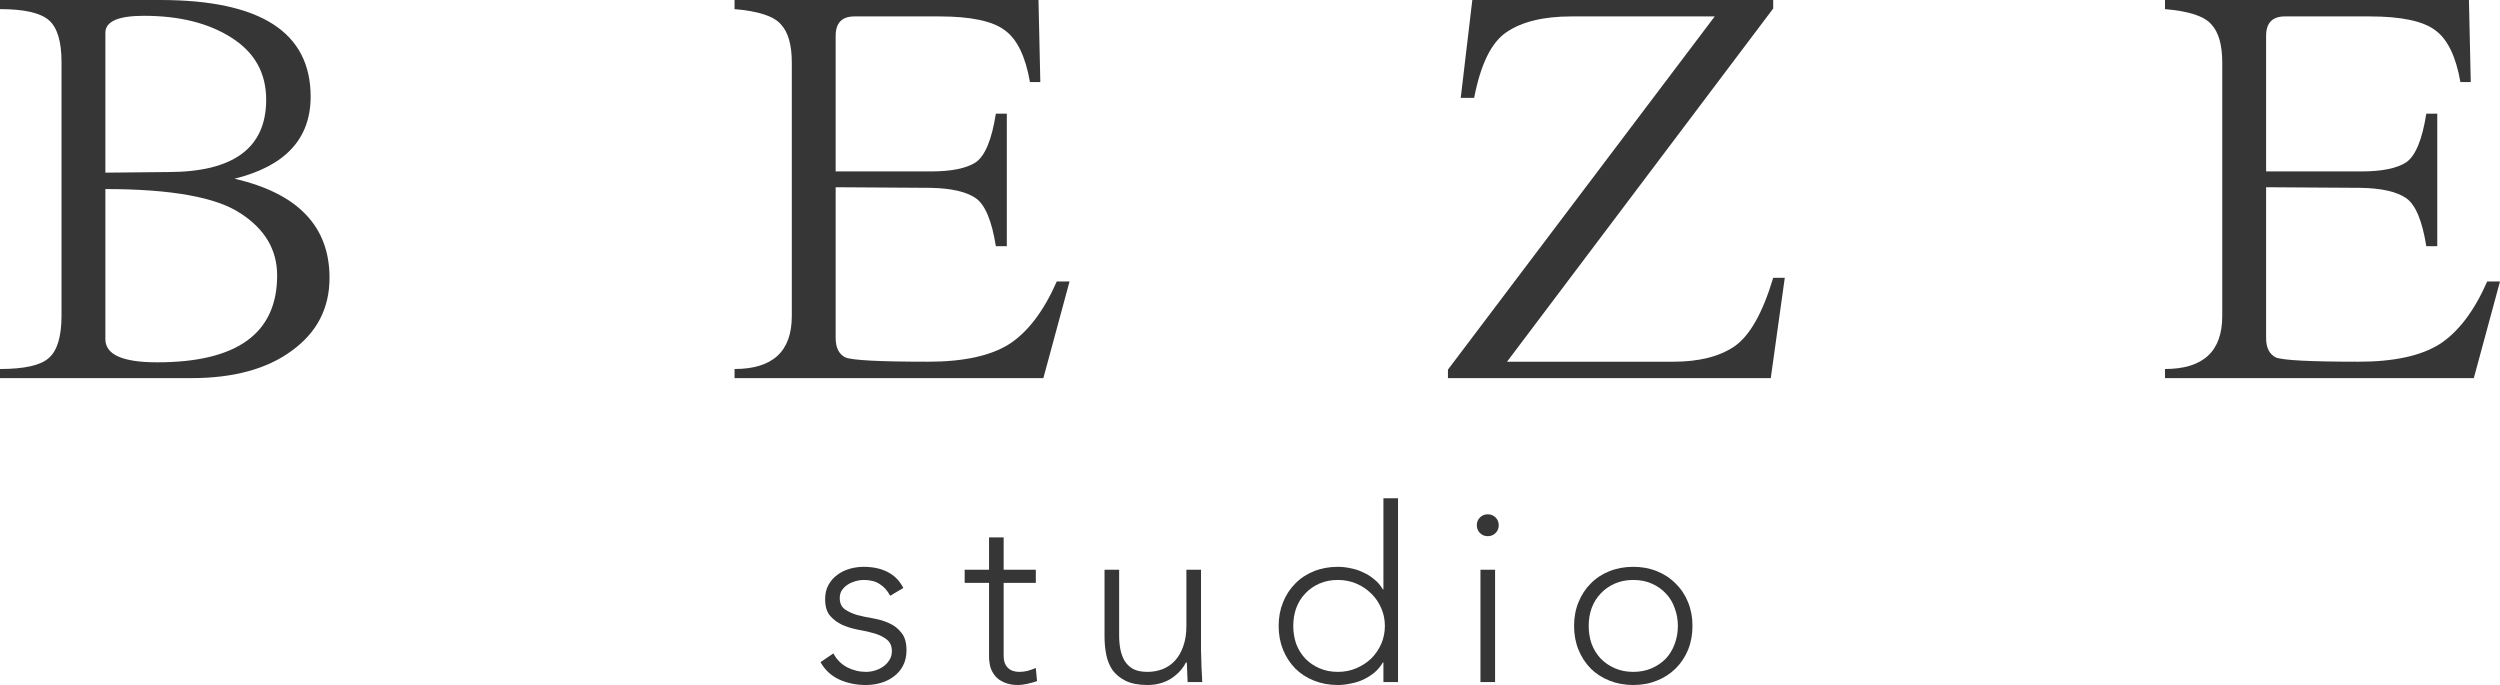
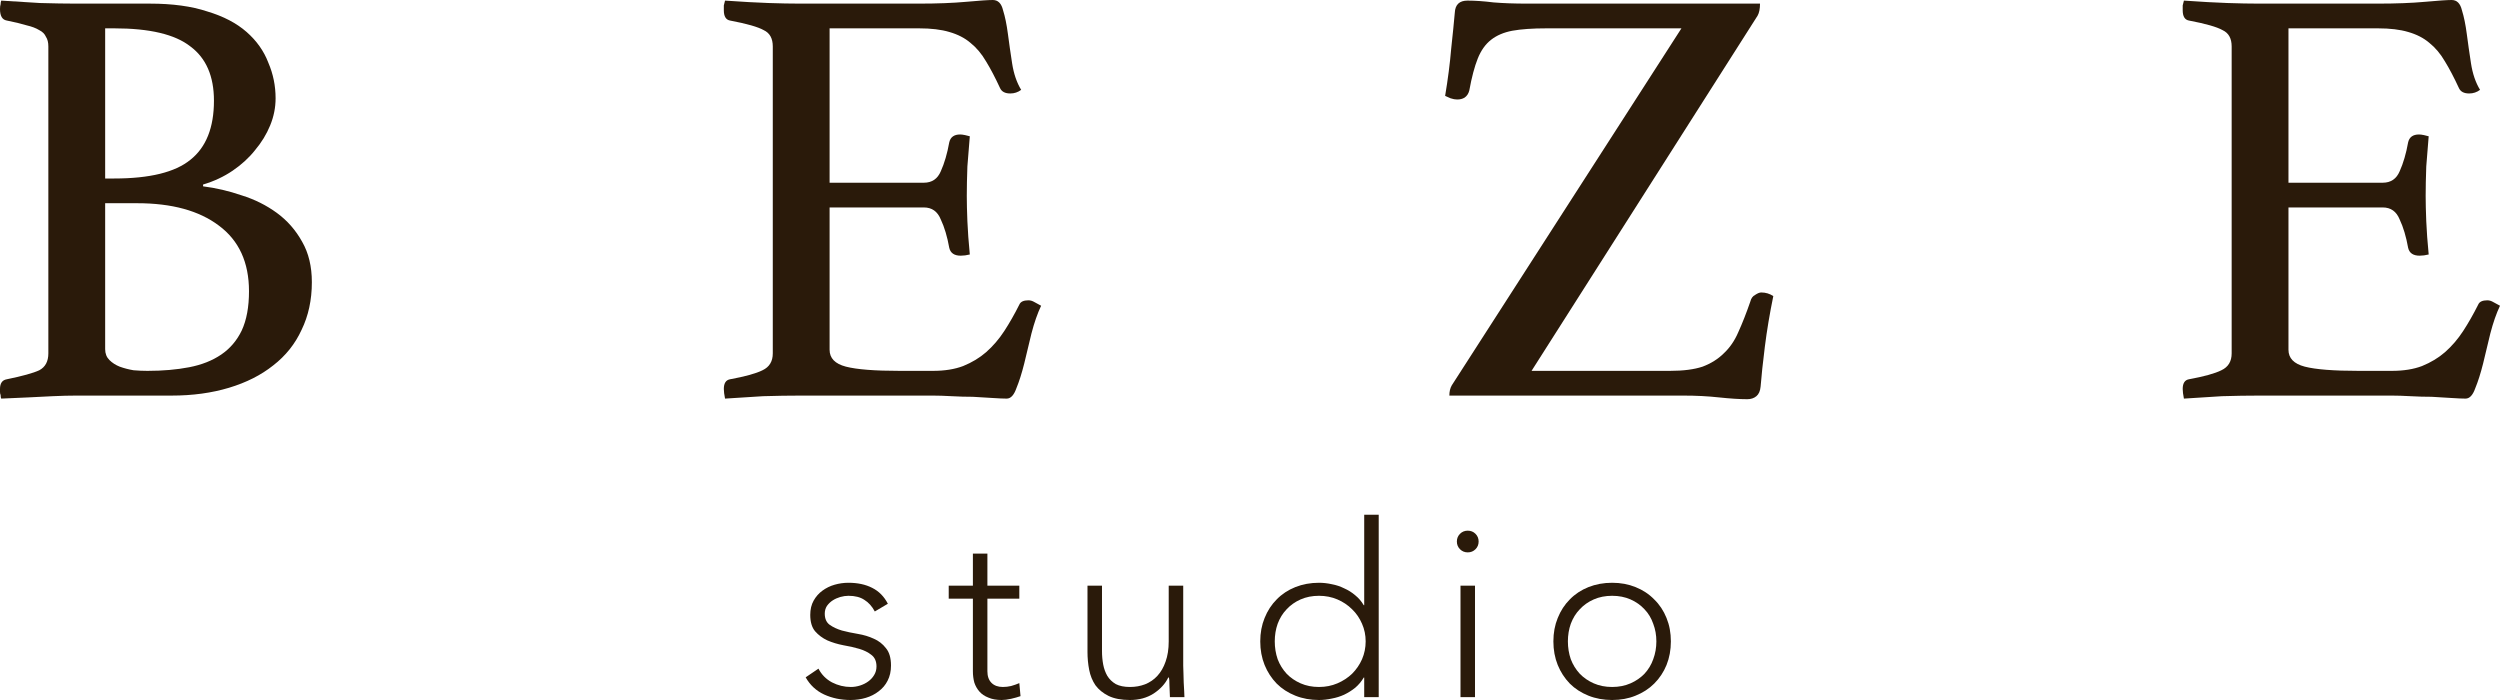
- <svg xmlns="http://www.w3.org/2000/svg" width="500" height="137" viewBox="0 0 500 137" fill="none">
-   <path d="M0 0H32.039C52.099 0 62.129 6.444 62.129 19.332C62.129 27.762 57.053 33.233 46.901 35.745C59.57 38.663 65.905 45.27 65.905 55.563C65.905 61.643 63.387 66.506 58.352 70.153C53.398 73.801 46.698 75.625 38.252 75.625H0V73.801C4.873 73.801 8.121 73.072 9.746 71.612C11.451 70.153 12.304 67.317 12.304 63.102V12.402C12.304 8.268 11.451 5.471 9.746 4.012C8.04 2.553 4.792 1.824 0 1.824V0ZM21.075 67.844C21.075 70.924 24.527 72.464 31.43 72.464C47.429 72.464 55.428 66.668 55.428 55.077C55.428 49.971 52.992 45.837 48.119 42.676C43.246 39.434 34.232 37.812 21.075 37.812V67.844ZM21.075 34.53L33.623 34.408C46.698 34.408 53.236 29.585 53.236 19.94C53.236 14.59 50.921 10.456 46.292 7.538C41.744 4.62 35.897 3.161 28.75 3.161C23.633 3.161 21.075 4.296 21.075 6.566V34.53Z" fill="#363636" />
-   <path d="M208.673 75.625H146.91V73.801C154.544 73.801 158.361 70.275 158.361 63.223V12.523C158.361 8.957 157.63 6.403 156.169 4.863C154.788 3.242 151.702 2.229 146.91 1.824V0H207.699L208.064 16.414H205.993C205.1 11.307 203.435 7.862 200.999 6.079C198.562 4.215 194.177 3.283 187.842 3.283H170.909C168.391 3.283 167.132 4.58 167.132 7.173V34.286H186.136C190.278 34.286 193.283 33.679 195.151 32.463C197.019 31.166 198.359 27.924 199.171 22.736H201.364V49.241H199.171C198.359 44.135 197.019 40.933 195.151 39.636C193.283 38.339 190.278 37.65 186.136 37.569L167.132 37.448V67.6C167.132 69.546 167.782 70.843 169.082 71.491C170.462 72.058 175.985 72.342 185.649 72.342C192.715 72.342 198.115 71.167 201.851 68.816C205.587 66.385 208.754 62.21 211.353 56.293H213.912L208.673 75.625Z" fill="#363636" />
-   <path d="M356.956 55.563L354.154 75.625H289.589V73.923L342.946 3.283H314.318C308.715 3.283 304.37 4.336 301.284 6.444C298.279 8.47 296.127 12.847 294.827 19.575H292.147L294.462 0H354.641V1.702L301.405 72.342H334.663C339.779 72.342 343.84 71.329 346.845 69.302C349.931 67.195 352.53 62.615 354.641 55.563H356.956Z" fill="#363636" />
-   <path d="M494.762 75.625H432.999V73.801C440.633 73.801 444.45 70.275 444.45 63.223V12.523C444.45 8.957 443.719 6.403 442.257 4.863C440.876 3.242 437.79 2.229 432.999 1.824V0H493.787L494.153 16.414H492.082C491.188 11.307 489.523 7.862 487.087 6.079C484.651 4.215 480.265 3.283 473.93 3.283H456.997C454.48 3.283 453.221 4.58 453.221 7.173V34.286H472.225C476.367 34.286 479.372 33.679 481.24 32.463C483.107 31.166 484.448 27.924 485.26 22.736H487.452V49.241H485.26C484.448 44.135 483.107 40.933 481.24 39.636C479.372 38.339 476.367 37.65 472.225 37.569L453.221 37.448V67.6C453.221 69.546 453.871 70.843 455.17 71.491C456.551 72.058 462.073 72.342 471.738 72.342C478.803 72.342 484.204 71.167 487.94 68.816C491.676 66.385 494.843 62.21 497.442 56.293H500L494.762 75.625Z" fill="#363636" />
-   <path d="M166.681 130.678C167.299 131.877 168.208 132.801 169.41 133.45C170.612 134.066 171.879 134.374 173.211 134.374C173.828 134.374 174.445 134.277 175.063 134.082C175.68 133.887 176.232 133.612 176.719 133.255C177.207 132.899 177.597 132.477 177.889 131.991C178.214 131.472 178.376 130.888 178.376 130.24C178.376 129.202 178.035 128.424 177.353 127.906C176.703 127.387 175.891 126.982 174.917 126.69C173.942 126.398 172.87 126.155 171.7 125.96C170.531 125.733 169.459 125.409 168.484 124.988C167.51 124.534 166.681 123.918 165.999 123.14C165.35 122.361 165.025 121.259 165.025 119.832C165.025 118.73 165.252 117.774 165.707 116.963C166.162 116.153 166.746 115.488 167.461 114.969C168.208 114.418 169.037 114.013 169.946 113.753C170.856 113.494 171.782 113.364 172.724 113.364C174.575 113.364 176.167 113.705 177.499 114.386C178.864 115.066 179.919 116.136 180.666 117.595L178.035 119.152C177.483 118.114 176.784 117.336 175.94 116.817C175.128 116.266 174.056 115.99 172.724 115.99C172.204 115.99 171.652 116.071 171.067 116.234C170.515 116.396 170.011 116.623 169.556 116.914C169.102 117.206 168.712 117.579 168.387 118.033C168.095 118.487 167.948 119.006 167.948 119.589C167.948 120.594 168.273 121.34 168.923 121.826C169.605 122.313 170.434 122.702 171.408 122.994C172.383 123.253 173.455 123.48 174.624 123.674C175.794 123.869 176.866 124.193 177.84 124.647C178.815 125.069 179.627 125.701 180.277 126.544C180.959 127.354 181.3 128.522 181.3 130.045C181.3 131.213 181.073 132.234 180.618 133.109C180.195 133.952 179.594 134.666 178.815 135.249C178.068 135.833 177.207 136.271 176.232 136.562C175.258 136.854 174.234 137 173.162 137C171.213 137 169.426 136.627 167.802 135.881C166.21 135.136 164.976 133.985 164.099 132.428L166.681 130.678Z" fill="#363636" />
-   <path d="M207.164 116.574H200.732V131.213C200.732 132.218 201.008 132.996 201.56 133.547C202.112 134.098 202.876 134.374 203.85 134.374C204.403 134.374 204.955 134.309 205.507 134.179C206.092 134.017 206.644 133.823 207.164 133.596L207.408 136.222C206.855 136.416 206.222 136.595 205.507 136.757C204.793 136.919 204.159 137 203.607 137C202.567 137 201.674 136.838 200.927 136.514C200.18 136.222 199.579 135.817 199.124 135.298C198.669 134.779 198.328 134.179 198.101 133.498C197.906 132.785 197.808 132.023 197.808 131.213V116.574H192.935V113.948H197.808V107.48H200.732V113.948H207.164V116.574Z" fill="#363636" />
-   <path d="M240.202 130.094C240.202 130.516 240.218 131.034 240.251 131.65C240.283 132.234 240.3 132.834 240.3 133.45C240.332 134.066 240.365 134.649 240.397 135.201C240.43 135.719 240.446 136.125 240.446 136.416H237.522C237.49 135.573 237.457 134.763 237.425 133.985C237.425 133.207 237.392 132.704 237.327 132.477H237.181C236.596 133.709 235.622 134.779 234.257 135.687C232.893 136.562 231.301 137 229.482 137C227.728 137 226.282 136.724 225.145 136.173C224.041 135.622 223.164 134.909 222.514 134.033C221.897 133.126 221.474 132.088 221.247 130.921C221.019 129.754 220.906 128.554 220.906 127.322V113.948H223.829V127.176C223.829 128.084 223.911 128.976 224.073 129.851C224.236 130.694 224.512 131.456 224.901 132.137C225.324 132.818 225.892 133.369 226.607 133.79C227.354 134.179 228.312 134.374 229.482 134.374C230.554 134.374 231.561 134.195 232.503 133.839C233.478 133.45 234.306 132.882 234.988 132.137C235.703 131.359 236.255 130.402 236.645 129.267C237.067 128.1 237.278 126.738 237.278 125.182V113.948H240.202V130.094Z" fill="#363636" />
-   <path d="M276.683 132.477H276.586C276.131 133.255 275.563 133.936 274.88 134.52C274.198 135.071 273.451 135.541 272.639 135.93C271.859 136.287 271.031 136.546 270.154 136.708C269.277 136.903 268.416 137 267.571 137C265.849 137 264.258 136.708 262.796 136.125C261.334 135.541 260.083 134.73 259.044 133.693C258.004 132.623 257.192 131.375 256.607 129.948C256.023 128.489 255.73 126.9 255.73 125.182C255.73 123.464 256.023 121.891 256.607 120.465C257.192 119.006 258.004 117.757 259.044 116.72C260.083 115.65 261.334 114.823 262.796 114.24C264.258 113.656 265.849 113.364 267.571 113.364C268.416 113.364 269.277 113.461 270.154 113.656C271.031 113.818 271.859 114.094 272.639 114.483C273.451 114.839 274.198 115.31 274.88 115.893C275.563 116.444 276.131 117.109 276.586 117.887H276.683V99.65H279.607V136.416H276.683V132.477ZM276.976 125.182C276.976 123.918 276.732 122.734 276.245 121.632C275.757 120.497 275.092 119.524 274.247 118.714C273.402 117.871 272.411 117.206 271.274 116.72C270.137 116.234 268.903 115.99 267.571 115.99C266.207 115.99 264.972 116.234 263.868 116.72C262.763 117.206 261.821 117.871 261.041 118.714C260.262 119.524 259.661 120.497 259.239 121.632C258.849 122.734 258.654 123.918 258.654 125.182C258.654 126.447 258.849 127.646 259.239 128.781C259.661 129.883 260.262 130.856 261.041 131.699C261.821 132.51 262.763 133.158 263.868 133.644C264.972 134.131 266.207 134.374 267.571 134.374C268.903 134.374 270.137 134.131 271.274 133.644C272.411 133.158 273.402 132.51 274.247 131.699C275.092 130.856 275.757 129.883 276.245 128.781C276.732 127.646 276.976 126.447 276.976 125.182Z" fill="#363636" />
-   <path d="M296.092 113.948H299.016V136.416H296.092V113.948ZM295.361 105.048C295.361 104.432 295.572 103.913 295.995 103.492C296.417 103.07 296.937 102.859 297.554 102.859C298.171 102.859 298.691 103.07 299.113 103.492C299.535 103.913 299.747 104.432 299.747 105.048C299.747 105.664 299.535 106.183 299.113 106.604C298.691 107.026 298.171 107.236 297.554 107.236C296.937 107.236 296.417 107.026 295.995 106.604C295.572 106.183 295.361 105.664 295.361 105.048Z" fill="#363636" />
-   <path d="M314.815 125.182C314.815 123.464 315.107 121.891 315.692 120.465C316.277 119.006 317.089 117.757 318.129 116.72C319.168 115.65 320.419 114.823 321.881 114.24C323.343 113.656 324.934 113.364 326.656 113.364C328.378 113.364 329.953 113.656 331.383 114.24C332.845 114.823 334.095 115.65 335.135 116.72C336.207 117.757 337.035 119.006 337.62 120.465C338.205 121.891 338.497 123.464 338.497 125.182C338.497 126.9 338.205 128.489 337.62 129.948C337.035 131.375 336.207 132.623 335.135 133.693C334.095 134.73 332.845 135.541 331.383 136.125C329.953 136.708 328.378 137 326.656 137C324.934 137 323.343 136.708 321.881 136.125C320.419 135.541 319.168 134.73 318.129 133.693C317.089 132.623 316.277 131.375 315.692 129.948C315.107 128.489 314.815 126.9 314.815 125.182ZM317.739 125.182C317.739 126.447 317.934 127.646 318.324 128.781C318.746 129.883 319.347 130.856 320.126 131.699C320.906 132.51 321.848 133.158 322.953 133.644C324.057 134.131 325.292 134.374 326.656 134.374C328.02 134.374 329.255 134.131 330.359 133.644C331.464 133.158 332.406 132.51 333.186 131.699C333.965 130.856 334.55 129.883 334.94 128.781C335.362 127.646 335.573 126.447 335.573 125.182C335.573 123.918 335.362 122.734 334.94 121.632C334.55 120.497 333.965 119.524 333.186 118.714C332.406 117.871 331.464 117.206 330.359 116.72C329.255 116.234 328.02 115.99 326.656 115.99C325.292 115.99 324.057 116.234 322.953 116.72C321.848 117.206 320.906 117.871 320.126 118.714C319.347 119.524 318.746 120.497 318.324 121.632C317.934 122.734 317.739 123.918 317.739 125.182Z" fill="#363636" />
+ <svg xmlns="http://www.w3.org/2000/svg" width="500" height="140" viewBox="0 0 500 140" fill="none">
+   <path d="M22.845 35.7C29.937 35.7 35.013 34.453 38.075 31.961C41.218 29.468 42.79 25.528 42.79 20.141C42.79 15.237 41.218 11.618 38.075 9.287C35.013 6.875 29.937 5.668 22.845 5.668H21.032V35.7H22.845ZM21.032 69.831C21.032 70.716 21.314 71.439 21.878 72.002C22.442 72.565 23.127 73.007 23.933 73.329C24.82 73.65 25.746 73.892 26.713 74.052C27.68 74.133 28.607 74.173 29.493 74.173C32.556 74.173 35.336 73.932 37.834 73.449C40.332 72.967 42.467 72.123 44.24 70.917C46.013 69.711 47.383 68.103 48.35 66.092C49.317 64.002 49.8 61.389 49.8 58.253C49.8 52.464 47.786 48.082 43.757 45.107C39.808 42.132 34.369 40.644 27.439 40.644H21.032V69.831ZM40.614 37.267C43.193 37.589 45.771 38.192 48.35 39.077C50.928 39.88 53.265 41.046 55.361 42.574C57.456 44.102 59.148 46.032 60.437 48.363C61.727 50.614 62.371 53.308 62.371 56.444C62.371 59.982 61.686 63.158 60.316 65.972C59.027 68.786 57.133 71.158 54.635 73.088C52.218 75.017 49.276 76.505 45.811 77.55C42.346 78.595 38.519 79.118 34.328 79.118H15.23C13.86 79.118 12.289 79.158 10.516 79.239C8.824 79.319 7.212 79.399 5.681 79.48C3.908 79.56 2.095 79.641 0.242 79.721C0.161 79.56 0.121 79.319 0.121 78.997C0.04 78.836 0 78.635 0 78.394C0 78.153 0 77.952 0 77.791C0 76.665 0.443 76.022 1.33 75.862C4.472 75.218 6.648 74.615 7.857 74.052C9.066 73.409 9.67 72.284 9.67 70.675V9.287C9.67 8.483 9.509 7.839 9.186 7.357C8.945 6.794 8.502 6.352 7.857 6.03C7.212 5.628 6.366 5.307 5.318 5.065C4.271 4.744 2.941 4.422 1.33 4.101C0.443 3.94 0 3.176 0 1.809C0 1.407 0.04 1.085 0.121 0.844C0.121 0.603 0.161 0.362 0.242 0.121C2.659 0.281 5.238 0.442 7.978 0.603C10.798 0.683 13.175 0.724 15.109 0.724H29.977C34.489 0.724 38.317 1.246 41.46 2.292C44.683 3.256 47.302 4.623 49.317 6.392C51.331 8.161 52.782 10.211 53.668 12.543C54.635 14.794 55.119 17.166 55.119 19.659C55.119 21.508 54.756 23.317 54.031 25.086C53.306 26.855 52.298 28.503 51.009 30.031C49.8 31.559 48.309 32.926 46.537 34.132C44.764 35.338 42.79 36.262 40.614 36.906V37.267Z" fill="#2A1A0A" />
+   <path d="M165.919 5.668V36.544H184.775C186.387 36.544 187.515 35.78 188.16 34.252C188.885 32.644 189.449 30.714 189.852 28.463C190.094 27.418 190.819 26.895 192.028 26.895C192.27 26.895 192.592 26.935 192.995 27.016C193.398 27.096 193.72 27.177 193.962 27.257C193.801 29.026 193.64 31.036 193.478 33.287C193.398 35.539 193.358 37.509 193.358 39.197C193.358 40.564 193.398 42.252 193.478 44.263C193.559 46.192 193.72 48.403 193.962 50.896C193.317 51.057 192.713 51.137 192.149 51.137C190.86 51.137 190.094 50.614 189.852 49.569C189.449 47.318 188.885 45.428 188.16 43.901C187.515 42.293 186.387 41.489 184.775 41.489H165.919V69.952C165.919 71.64 167.007 72.766 169.183 73.329C171.358 73.892 174.944 74.173 179.941 74.173H186.589C188.926 74.173 190.94 73.851 192.632 73.208C194.405 72.484 195.936 71.56 197.226 70.434C198.595 69.228 199.804 67.821 200.852 66.213C201.899 64.605 202.907 62.836 203.874 60.906C204.115 60.343 204.72 60.062 205.687 60.062C206.09 60.062 206.493 60.183 206.896 60.424C207.379 60.665 207.822 60.906 208.225 61.148C207.5 62.675 206.855 64.525 206.291 66.695C205.808 68.786 205.324 70.796 204.841 72.726C204.357 74.655 203.833 76.304 203.269 77.671C202.786 79.037 202.141 79.721 201.335 79.721C200.691 79.721 199.764 79.681 198.555 79.6C197.346 79.52 196.017 79.439 194.566 79.359C193.196 79.359 191.786 79.319 190.336 79.239C188.885 79.158 187.636 79.118 186.589 79.118H160.117C157.78 79.118 155.282 79.158 152.623 79.239C149.964 79.399 147.425 79.56 145.008 79.721C144.847 78.917 144.766 78.274 144.766 77.791C144.766 76.665 145.169 76.022 145.975 75.862C149.037 75.299 151.213 74.696 152.502 74.052C153.872 73.409 154.557 72.284 154.557 70.675V9.287C154.557 7.679 153.953 6.593 152.744 6.03C151.616 5.387 149.359 4.744 145.975 4.101C145.169 3.94 144.766 3.256 144.766 2.05C144.766 1.648 144.766 1.327 144.766 1.085C144.847 0.764 144.927 0.442 145.008 0.121C148.473 0.362 151.374 0.523 153.711 0.603C156.048 0.683 158.143 0.724 159.996 0.724H183.808C187.435 0.724 190.577 0.603 193.237 0.362C195.896 0.121 197.669 0 198.555 0C199.603 0 200.288 0.683 200.61 2.05C201.013 3.337 201.335 4.905 201.577 6.754C201.819 8.603 202.101 10.573 202.423 12.664C202.746 14.754 203.35 16.523 204.236 17.97C203.592 18.453 202.866 18.694 202.061 18.694C201.013 18.694 200.328 18.332 200.006 17.608C199.039 15.518 198.112 13.749 197.226 12.302C196.339 10.774 195.292 9.528 194.083 8.563C192.955 7.598 191.544 6.875 189.852 6.392C188.241 5.91 186.226 5.668 183.808 5.668H165.919Z" fill="#2A1A0A" />
+   <path d="M306.311 74.173H333.991C336.65 74.173 338.826 73.892 340.518 73.329C342.211 72.686 343.621 71.801 344.749 70.675C345.958 69.55 346.925 68.143 347.65 66.454C348.456 64.685 349.262 62.635 350.068 60.303C350.229 59.66 350.551 59.218 351.035 58.977C351.518 58.655 351.921 58.494 352.243 58.494C353.13 58.494 353.936 58.735 354.661 59.218C353.936 62.756 353.371 66.133 352.969 69.349C352.566 72.565 352.284 75.218 352.122 77.309C352.042 78.193 351.76 78.836 351.276 79.239C350.793 79.641 350.188 79.841 349.463 79.841C347.932 79.841 346.038 79.721 343.782 79.48C341.606 79.239 339.229 79.118 336.65 79.118H289.872C289.872 78.314 290.033 77.63 290.356 77.067L336.288 5.668H309.333C306.512 5.668 304.216 5.829 302.443 6.151C300.751 6.473 299.341 7.076 298.212 7.96C297.084 8.844 296.198 10.091 295.553 11.699C294.909 13.307 294.344 15.438 293.861 18.091C293.7 18.734 293.377 19.217 292.894 19.538C292.491 19.779 292.007 19.9 291.443 19.9C291.041 19.9 290.597 19.82 290.114 19.659C289.711 19.498 289.348 19.337 289.026 19.176C289.59 15.799 289.993 12.664 290.235 9.769C290.557 6.794 290.799 4.382 290.96 2.533C291.041 0.925 291.887 0.121 293.498 0.121C295.029 0.121 296.762 0.241 298.696 0.482C300.63 0.643 302.886 0.724 305.465 0.724H352.002C352.002 1.769 351.84 2.573 351.518 3.136L306.311 74.173Z" fill="#2A1A0A" />
+   <path d="M457.694 5.668V36.544H476.55C478.162 36.544 479.29 35.78 479.935 34.252C480.66 32.644 481.224 30.714 481.627 28.463C481.869 27.418 482.594 26.895 483.803 26.895C484.045 26.895 484.367 26.935 484.77 27.016C485.173 27.096 485.495 27.177 485.737 27.257C485.576 29.026 485.415 31.036 485.253 33.287C485.173 35.539 485.132 37.509 485.132 39.197C485.132 40.564 485.173 42.252 485.253 44.263C485.334 46.192 485.495 48.403 485.737 50.896C485.092 51.057 484.488 51.137 483.924 51.137C482.634 51.137 481.869 50.614 481.627 49.569C481.224 47.318 480.66 45.428 479.935 43.901C479.29 42.293 478.162 41.489 476.55 41.489H457.694V69.952C457.694 71.64 458.782 72.766 460.958 73.329C463.133 73.892 466.719 74.173 471.715 74.173H478.363C480.7 74.173 482.715 73.851 484.407 73.208C486.18 72.484 487.711 71.56 489 70.434C490.37 69.228 491.579 67.821 492.627 66.213C493.674 64.605 494.682 62.836 495.649 60.906C495.89 60.343 496.495 60.062 497.462 60.062C497.865 60.062 498.267 60.183 498.67 60.424C499.154 60.665 499.597 60.906 500 61.148C499.275 62.675 498.63 64.525 498.066 66.695C497.583 68.786 497.099 70.796 496.616 72.726C496.132 74.655 495.608 76.304 495.044 77.671C494.561 79.037 493.916 79.721 493.11 79.721C492.466 79.721 491.539 79.681 490.33 79.6C489.121 79.52 487.792 79.439 486.341 79.359C484.971 79.359 483.561 79.319 482.111 79.239C480.66 79.158 479.411 79.118 478.363 79.118H451.892C449.555 79.118 447.057 79.158 444.398 79.239C441.739 79.399 439.2 79.56 436.783 79.721C436.622 78.917 436.541 78.274 436.541 77.791C436.541 76.665 436.944 76.022 437.75 75.862C440.812 75.299 442.988 74.696 444.277 74.052C445.647 73.409 446.332 72.284 446.332 70.675V9.287C446.332 7.679 445.727 6.593 444.519 6.03C443.391 5.387 441.134 4.744 437.75 4.101C436.944 3.94 436.541 3.256 436.541 2.05C436.541 1.648 436.541 1.327 436.541 1.085C436.622 0.764 436.702 0.442 436.783 0.121C440.248 0.362 443.149 0.523 445.486 0.603C447.823 0.683 449.918 0.724 451.771 0.724H475.583C479.21 0.724 482.352 0.603 485.012 0.362C487.671 0.121 489.444 0 490.33 0C491.378 0 492.063 0.683 492.385 2.05C492.788 3.337 493.11 4.905 493.352 6.754C493.594 8.603 493.876 10.573 494.198 12.664C494.52 14.754 495.125 16.523 496.011 17.97C495.367 18.453 494.641 18.694 493.835 18.694C492.788 18.694 492.103 18.332 491.781 17.608C490.814 15.518 489.887 13.749 489 12.302C488.114 10.774 487.066 9.528 485.858 8.563C484.73 7.598 483.319 6.875 481.627 6.392C480.015 5.91 478.001 5.668 475.583 5.668H457.694Z" fill="#2A1A0A" />
+   <path d="M163.694 133.728C164.307 134.918 165.209 135.835 166.402 136.478C167.595 137.089 168.852 137.395 170.173 137.395C170.786 137.395 171.398 137.298 172.011 137.105C172.623 136.912 173.171 136.639 173.654 136.285C174.138 135.932 174.525 135.513 174.815 135.031C175.137 134.516 175.298 133.938 175.298 133.294C175.298 132.265 174.96 131.493 174.283 130.979C173.638 130.464 172.833 130.062 171.866 129.773C170.899 129.483 169.835 129.242 168.674 129.049C167.514 128.824 166.45 128.502 165.483 128.084C164.516 127.634 163.694 127.023 163.018 126.251C162.373 125.479 162.051 124.385 162.051 122.97C162.051 121.877 162.276 120.928 162.727 120.124C163.179 119.32 163.759 118.661 164.468 118.146C165.209 117.599 166.031 117.197 166.934 116.94C167.836 116.683 168.755 116.554 169.69 116.554C171.527 116.554 173.107 116.892 174.428 117.567C175.782 118.243 176.829 119.304 177.571 120.751L174.96 122.295C174.412 121.266 173.719 120.494 172.881 119.979C172.075 119.433 171.011 119.159 169.69 119.159C169.174 119.159 168.626 119.24 168.046 119.4C167.498 119.561 166.998 119.786 166.547 120.076C166.096 120.365 165.709 120.735 165.387 121.185C165.097 121.636 164.952 122.15 164.952 122.729C164.952 123.726 165.274 124.466 165.919 124.948C166.595 125.431 167.417 125.817 168.384 126.106C169.351 126.363 170.415 126.589 171.575 126.782C172.736 126.974 173.8 127.296 174.767 127.746C175.734 128.164 176.539 128.792 177.184 129.628C177.861 130.432 178.199 131.59 178.199 133.101C178.199 134.259 177.974 135.272 177.522 136.141C177.103 136.977 176.507 137.684 175.734 138.263C174.992 138.842 174.138 139.276 173.171 139.566C172.204 139.855 171.189 140 170.125 140C168.191 140 166.418 139.63 164.806 138.89C163.227 138.151 162.002 137.009 161.132 135.465L163.694 133.728Z" fill="#2A1A0A" />
+   <path d="M203.863 119.738H197.48V134.259C197.48 135.256 197.754 136.028 198.302 136.575C198.85 137.122 199.608 137.395 200.575 137.395C201.123 137.395 201.671 137.331 202.219 137.202C202.799 137.041 203.347 136.848 203.863 136.623L204.104 139.228C203.556 139.421 202.928 139.598 202.219 139.759C201.509 139.92 200.881 140 200.333 140C199.302 140 198.415 139.839 197.674 139.518C196.932 139.228 196.336 138.826 195.885 138.312C195.434 137.797 195.095 137.202 194.869 136.527C194.676 135.819 194.579 135.063 194.579 134.259V119.738H189.744V117.133H194.579V110.717H197.48V117.133H203.863V119.738Z" fill="#2A1A0A" />
+   <path d="M236.644 133.15C236.644 133.568 236.66 134.082 236.692 134.693C236.725 135.272 236.741 135.867 236.741 136.478C236.773 137.089 236.805 137.668 236.837 138.215C236.87 138.73 236.886 139.132 236.886 139.421H233.985C233.953 138.585 233.92 137.781 233.888 137.009C233.888 136.237 233.856 135.739 233.791 135.513H233.646C233.066 136.736 232.099 137.797 230.745 138.697C229.392 139.566 227.812 140 226.007 140C224.267 140 222.832 139.727 221.704 139.18C220.608 138.633 219.738 137.926 219.093 137.057C218.481 136.157 218.062 135.128 217.836 133.97C217.61 132.812 217.498 131.622 217.498 130.4V117.133H220.399V130.255C220.399 131.156 220.479 132.04 220.64 132.908C220.801 133.745 221.075 134.5 221.462 135.176C221.881 135.851 222.445 136.398 223.154 136.816C223.896 137.202 224.847 137.395 226.007 137.395C227.071 137.395 228.07 137.218 229.005 136.864C229.972 136.478 230.794 135.915 231.471 135.176C232.18 134.404 232.728 133.455 233.115 132.329C233.534 131.172 233.743 129.821 233.743 128.277V117.133H236.644V133.15Z" fill="#2A1A0A" />
+   <path d="M272.842 135.513H272.745C272.294 136.285 271.73 136.961 271.053 137.54C270.376 138.086 269.635 138.553 268.829 138.939C268.055 139.292 267.233 139.55 266.363 139.711C265.493 139.904 264.638 140 263.8 140C262.092 140 260.513 139.711 259.062 139.132C257.612 138.553 256.371 137.749 255.339 136.72C254.308 135.658 253.502 134.42 252.922 133.005C252.341 131.558 252.051 129.982 252.051 128.277C252.051 126.572 252.341 125.013 252.922 123.598C253.502 122.15 254.308 120.912 255.339 119.883C256.371 118.822 257.612 118.001 259.062 117.422C260.513 116.844 262.092 116.554 263.8 116.554C264.638 116.554 265.493 116.651 266.363 116.844C267.233 117.004 268.055 117.278 268.829 117.664C269.635 118.017 270.376 118.484 271.053 119.063C271.73 119.609 272.294 120.269 272.745 121.041H272.842V102.95H275.743V139.421H272.842V135.513ZM273.132 128.277C273.132 127.023 272.89 125.849 272.407 124.755C271.923 123.63 271.262 122.665 270.424 121.861C269.586 121.025 268.603 120.365 267.475 119.883C266.347 119.4 265.122 119.159 263.8 119.159C262.447 119.159 261.222 119.4 260.126 119.883C259.03 120.365 258.095 121.025 257.322 121.861C256.548 122.665 255.952 123.63 255.533 124.755C255.146 125.849 254.952 127.023 254.952 128.277C254.952 129.531 255.146 130.721 255.533 131.847C255.952 132.941 256.548 133.905 257.322 134.742C258.095 135.546 259.03 136.189 260.126 136.671C261.222 137.154 262.447 137.395 263.8 137.395C265.122 137.395 266.347 137.154 267.475 136.671C268.603 136.189 269.586 135.546 270.424 134.742C271.262 133.905 271.923 132.941 272.407 131.847C272.89 130.721 273.132 129.531 273.132 128.277Z" fill="#2A1A0A" />
+   <path d="M292.1 117.133H295.001V139.421H292.1V117.133ZM291.374 108.305C291.374 107.694 291.584 107.179 292.003 106.761C292.422 106.343 292.938 106.134 293.55 106.134C294.163 106.134 294.678 106.343 295.097 106.761C295.516 107.179 295.726 107.694 295.726 108.305C295.726 108.916 295.516 109.43 295.097 109.848C294.678 110.266 294.163 110.476 293.55 110.476C292.938 110.476 292.422 110.266 292.003 109.848C291.584 109.43 291.374 108.916 291.374 108.305Z" fill="#2A1A0A" />
+   <path d="M310.677 128.277C310.677 126.572 310.967 125.013 311.548 123.598C312.128 122.15 312.934 120.912 313.965 119.883C314.997 118.822 316.238 118.001 317.688 117.422C319.139 116.844 320.718 116.554 322.426 116.554C324.135 116.554 325.698 116.844 327.116 117.422C328.567 118.001 329.808 118.822 330.839 119.883C331.903 120.912 332.725 122.15 333.305 123.598C333.885 125.013 334.175 126.572 334.175 128.277C334.175 129.982 333.885 131.558 333.305 133.005C332.725 134.42 331.903 135.658 330.839 136.72C329.808 137.749 328.567 138.553 327.116 139.132C325.698 139.711 324.135 140 322.426 140C320.718 140 319.139 139.711 317.688 139.132C316.238 138.553 314.997 137.749 313.965 136.72C312.934 135.658 312.128 134.42 311.548 133.005C310.967 131.558 310.677 129.982 310.677 128.277ZM313.578 128.277C313.578 129.531 313.772 130.721 314.159 131.847C314.578 132.941 315.174 133.905 315.948 134.742C316.721 135.546 317.656 136.189 318.752 136.671C319.848 137.154 321.073 137.395 322.426 137.395C323.78 137.395 325.005 137.154 326.101 136.671C327.197 136.189 328.132 135.546 328.905 134.742C329.679 133.905 330.259 132.941 330.646 131.847C331.065 130.721 331.274 129.531 331.274 128.277C331.274 127.023 331.065 125.849 330.646 124.755C330.259 123.63 329.679 122.665 328.905 121.861C328.132 121.025 327.197 120.365 326.101 119.883C325.005 119.4 323.78 119.159 322.426 119.159C321.073 119.159 319.848 119.4 318.752 119.883C317.656 120.365 316.721 121.025 315.948 121.861C315.174 122.665 314.578 123.63 314.159 124.755C313.772 125.849 313.578 127.023 313.578 128.277Z" fill="#2A1A0A" />
</svg>
